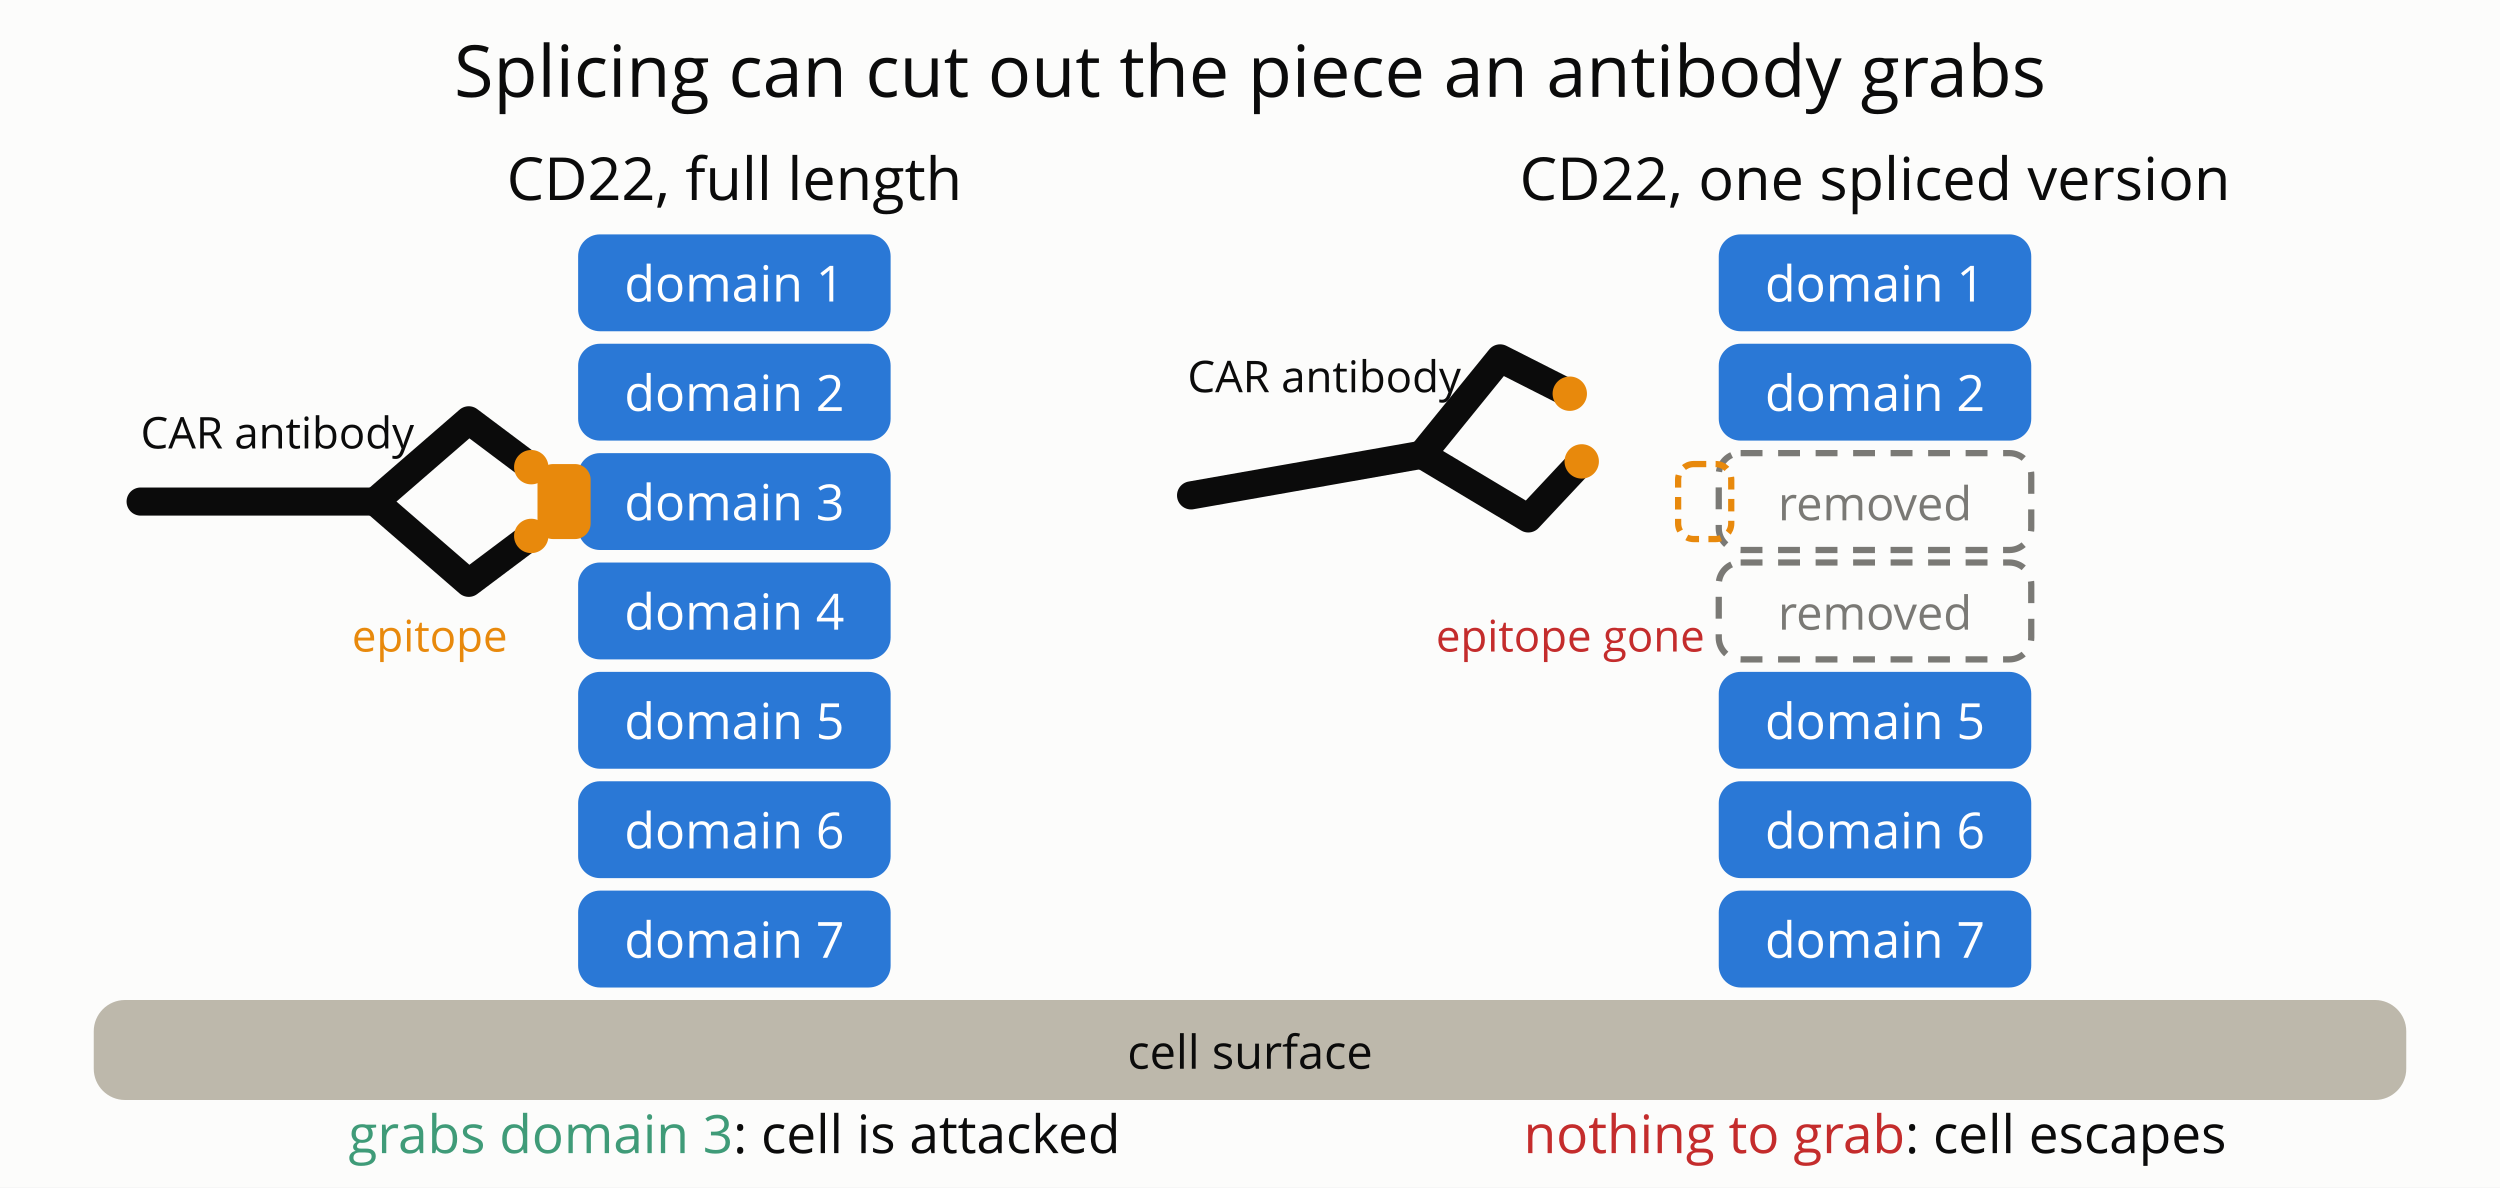
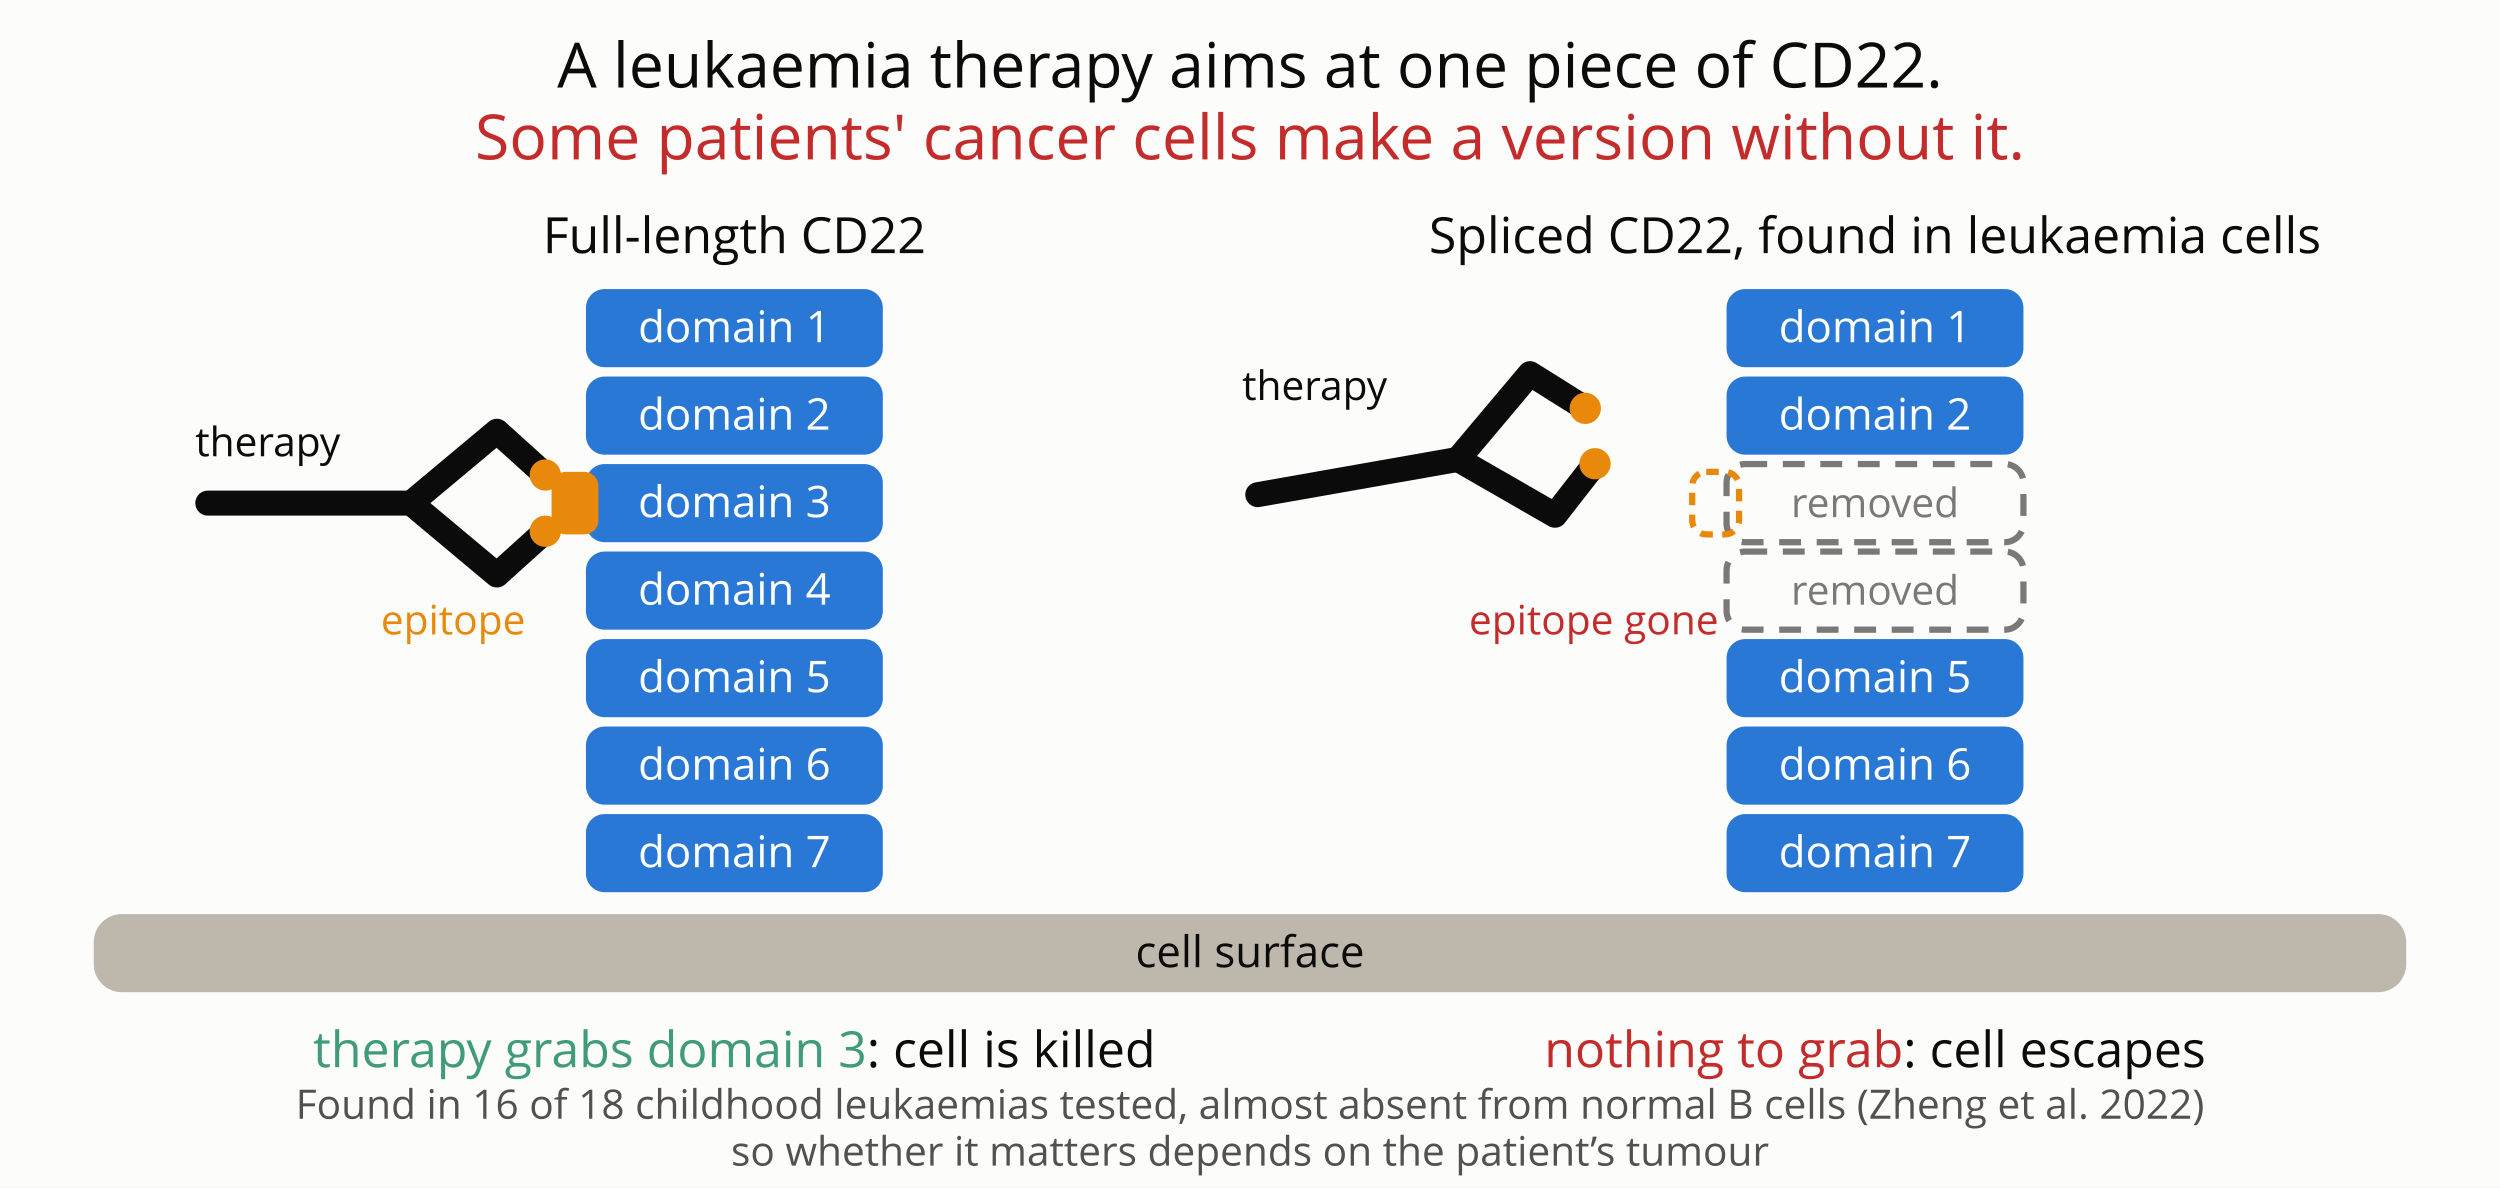
<svg xmlns="http://www.w3.org/2000/svg" viewBox="0 0 1600 760" font-family="Open Sans, Helvetica, Arial, sans-serif">
  <rect width="1600" height="760" fill="#fcfcfb" />
-   <text x="800" y="62" font-size="46" text-anchor="middle" fill="#0b0b0b">Splicing can cut out the piece an antibody grabs</text>
-   <rect x="60" y="640" width="1480" height="64" rx="20" fill="#bdb8ab" />
-   <text x="800" y="684" font-size="30" text-anchor="middle" fill="#0b0b0b">cell surface</text>
-   <text x="470" y="128" font-size="38" text-anchor="middle" fill="#0b0b0b">CD22, full length</text>
-   <rect x="370" y="150" width="200" height="62" rx="14" fill="#2a78d6" />
-   <text x="470" y="193" font-size="32" text-anchor="middle" fill="#fff">domain 1</text>
-   <rect x="370" y="220" width="200" height="62" rx="14" fill="#2a78d6" />
-   <text x="470" y="263" font-size="32" text-anchor="middle" fill="#fff">domain 2</text>
-   <rect x="370" y="290" width="200" height="62" rx="14" fill="#2a78d6" />
-   <text x="470" y="333" font-size="32" text-anchor="middle" fill="#fff">domain 3</text>
-   <rect x="370" y="360" width="200" height="62" rx="14" fill="#2a78d6" />
-   <text x="470" y="403" font-size="32" text-anchor="middle" fill="#fff">domain 4</text>
-   <rect x="370" y="430" width="200" height="62" rx="14" fill="#2a78d6" />
-   <text x="470" y="473" font-size="32" text-anchor="middle" fill="#fff">domain 5</text>
-   <rect x="370" y="500" width="200" height="62" rx="14" fill="#2a78d6" />
-   <text x="470" y="543" font-size="32" text-anchor="middle" fill="#fff">domain 6</text>
-   <rect x="370" y="570" width="200" height="62" rx="14" fill="#2a78d6" />
-   <text x="470" y="613" font-size="32" text-anchor="middle" fill="#fff">domain 7</text>
-   <rect x="344" y="297" width="34" height="48" rx="10" fill="#e8890c" />
+   <text x="800" y="56" font-size="40" text-anchor="middle" fill="#0b0b0b">A leukaemia therapy aims at one piece of CD22.</text>
+   <text x="800" y="102" font-size="40" text-anchor="middle" fill="#c42c2c">Some patients' cancer cells make a version without it.</text>
+   <rect x="60" y="585" width="1480" height="50" rx="18" fill="#bdb8ab" />
+   <text x="800" y="619" font-size="28" text-anchor="middle" fill="#0b0b0b">cell surface</text>
+   <text x="470" y="162" font-size="32" text-anchor="middle" fill="#0b0b0b">Full-length CD22</text>
+   <rect x="375.0" y="185" width="190" height="50" rx="12" fill="#2a78d6" />
+   <text x="470" y="219" font-size="28" text-anchor="middle" fill="#fff">domain 1</text>
+   <rect x="375.0" y="241" width="190" height="50" rx="12" fill="#2a78d6" />
+   <text x="470" y="275" font-size="28" text-anchor="middle" fill="#fff">domain 2</text>
+   <rect x="375.0" y="297" width="190" height="50" rx="12" fill="#2a78d6" />
+   <text x="470" y="331" font-size="28" text-anchor="middle" fill="#fff">domain 3</text>
+   <rect x="375.0" y="353" width="190" height="50" rx="12" fill="#2a78d6" />
+   <text x="470" y="387" font-size="28" text-anchor="middle" fill="#fff">domain 4</text>
+   <rect x="375.0" y="409" width="190" height="50" rx="12" fill="#2a78d6" />
+   <text x="470" y="443" font-size="28" text-anchor="middle" fill="#fff">domain 5</text>
+   <rect x="375.0" y="465" width="190" height="50" rx="12" fill="#2a78d6" />
+   <text x="470" y="499" font-size="28" text-anchor="middle" fill="#fff">domain 6</text>
+   <rect x="375.0" y="521" width="190" height="50" rx="12" fill="#2a78d6" />
+   <text x="470" y="555" font-size="28" text-anchor="middle" fill="#fff">domain 7</text>
+   <rect x="353.0" y="302.0" width="30" height="40" rx="9" fill="#e8890c" />
  <g transform="">
-     <path d="M90 321 L240 321" stroke="#0b0b0b" stroke-width="18" stroke-linecap="round" />
-     <path d="M340 299 L300 269 L240 321 L300 373 L340 343" stroke="#0b0b0b" stroke-width="18" fill="none" stroke-linecap="round" stroke-linejoin="round" />
-     <circle cx="340" cy="299" r="11" fill="#e8890c" />
-     <circle cx="340" cy="343" r="11" fill="#e8890c" />
+     <path d="M133.0 322.0 L263.0 322.0" stroke="#0b0b0b" stroke-width="16" stroke-linecap="round" />
+     <path d="M349.0 304.0 L318.0 276.0 L263.0 322.0 L318.0 368.0 L349.0 340.0" stroke="#0b0b0b" stroke-width="16" fill="none" stroke-linecap="round" stroke-linejoin="round" />
+     <circle cx="349.0" cy="304.0" r="10" fill="#e8890c" />
+     <circle cx="349.0" cy="340.0" r="10" fill="#e8890c" />
  </g>
-   <text x="90" y="287" font-size="28" fill="#0b0b0b">CAR antibody</text>
-   <text x="275" y="417" font-size="28" text-anchor="middle" fill="#e8890c">epitope</text>
-   <text x="470" y="738" font-size="34" text-anchor="middle" fill="#3f9b78">grabs domain 3<tspan fill="#0b0b0b">: cell is attacked</tspan>
+   <text x="125.0" y="292.0" font-size="26" fill="#0b0b0b">therapy</text>
+   <text x="290.0" y="406.0" font-size="26" text-anchor="middle" fill="#e8890c">epitope</text>
+   <text x="470" y="683" font-size="32" text-anchor="middle" fill="#3f9b78">therapy grabs domain 3<tspan fill="#0b0b0b">: cell is killed</tspan>
  </text>
-   <text x="1200" y="128" font-size="38" text-anchor="middle" fill="#0b0b0b">CD22, one spliced version</text>
-   <rect x="1100" y="150" width="200" height="62" rx="14" fill="#2a78d6" />
-   <text x="1200" y="193" font-size="32" text-anchor="middle" fill="#fff">domain 1</text>
-   <rect x="1100" y="220" width="200" height="62" rx="14" fill="#2a78d6" />
-   <text x="1200" y="263" font-size="32" text-anchor="middle" fill="#fff">domain 2</text>
-   <rect x="1100" y="290" width="200" height="62" rx="14" fill="#fcfcfb" stroke="#7a7975" stroke-width="4" stroke-dasharray="14 10" />
-   <text x="1200" y="333" font-size="30" text-anchor="middle" fill="#7a7975">removed</text>
-   <rect x="1100" y="360" width="200" height="62" rx="14" fill="#fcfcfb" stroke="#7a7975" stroke-width="4" stroke-dasharray="14 10" />
-   <text x="1200" y="403" font-size="30" text-anchor="middle" fill="#7a7975">removed</text>
-   <rect x="1100" y="430" width="200" height="62" rx="14" fill="#2a78d6" />
-   <text x="1200" y="473" font-size="32" text-anchor="middle" fill="#fff">domain 5</text>
-   <rect x="1100" y="500" width="200" height="62" rx="14" fill="#2a78d6" />
-   <text x="1200" y="543" font-size="32" text-anchor="middle" fill="#fff">domain 6</text>
-   <rect x="1100" y="570" width="200" height="62" rx="14" fill="#2a78d6" />
-   <text x="1200" y="613" font-size="32" text-anchor="middle" fill="#fff">domain 7</text>
-   <rect x="1074" y="297" width="34" height="48" rx="10" fill="none" stroke="#e8890c" stroke-width="4" stroke-dasharray="8 6" />
-   <g transform="translate(-60 -30) rotate(-10 970 321)">
-     <path d="M820 321 L970 321" stroke="#0b0b0b" stroke-width="18" stroke-linecap="round" />
-     <path d="M1070 299 L1030 269 L970 321 L1030 373 L1070 343" stroke="#0b0b0b" stroke-width="18" fill="none" stroke-linecap="round" stroke-linejoin="round" />
-     <circle cx="1070" cy="299" r="11" fill="#e8890c" />
-     <circle cx="1070" cy="343" r="11" fill="#e8890c" />
+   <text x="1200" y="162" font-size="32" text-anchor="middle" fill="#0b0b0b">Spliced CD22, found in leukaemia cells</text>
+   <rect x="1105.0" y="185" width="190" height="50" rx="12" fill="#2a78d6" />
+   <text x="1200" y="219" font-size="28" text-anchor="middle" fill="#fff">domain 1</text>
+   <rect x="1105.0" y="241" width="190" height="50" rx="12" fill="#2a78d6" />
+   <text x="1200" y="275" font-size="28" text-anchor="middle" fill="#fff">domain 2</text>
+   <rect x="1105.0" y="297" width="190" height="50" rx="12" fill="#fcfcfb" stroke="#7a7975" stroke-width="4" stroke-dasharray="14 10" />
+   <text x="1200" y="331" font-size="26" text-anchor="middle" fill="#7a7975">removed</text>
+   <rect x="1105.0" y="353" width="190" height="50" rx="12" fill="#fcfcfb" stroke="#7a7975" stroke-width="4" stroke-dasharray="14 10" />
+   <text x="1200" y="387" font-size="26" text-anchor="middle" fill="#7a7975">removed</text>
+   <rect x="1105.0" y="409" width="190" height="50" rx="12" fill="#2a78d6" />
+   <text x="1200" y="443" font-size="28" text-anchor="middle" fill="#fff">domain 5</text>
+   <rect x="1105.0" y="465" width="190" height="50" rx="12" fill="#2a78d6" />
+   <text x="1200" y="499" font-size="28" text-anchor="middle" fill="#fff">domain 6</text>
+   <rect x="1105.0" y="521" width="190" height="50" rx="12" fill="#2a78d6" />
+   <text x="1200" y="555" font-size="28" text-anchor="middle" fill="#fff">domain 7</text>
+   <rect x="1083.0" y="302.0" width="30" height="40" rx="9" fill="none" stroke="#e8890c" stroke-width="4" stroke-dasharray="8 6" />
+   <g transform="translate(-60 -28) rotate(-10 993.0 322.0)">
+     <path d="M863.0 322.0 L993.0 322.0" stroke="#0b0b0b" stroke-width="16" stroke-linecap="round" />
+     <path d="M1079.0 304.0 L1048.0 276.0 L993.0 322.0 L1048.0 368.0 L1079.0 340.0" stroke="#0b0b0b" stroke-width="16" fill="none" stroke-linecap="round" stroke-linejoin="round" />
+     <circle cx="1079.0" cy="304.0" r="10" fill="#e8890c" />
+     <circle cx="1079.0" cy="340.0" r="10" fill="#e8890c" />
  </g>
-   <text x="760" y="251" font-size="28" fill="#0b0b0b">CAR antibody</text>
-   <text x="1005" y="417" font-size="28" text-anchor="middle" fill="#c42c2c">epitope gone</text>
-   <text x="1200" y="738" font-size="34" text-anchor="middle" fill="#c42c2c">nothing to grab<tspan fill="#0b0b0b">: cell escapes</tspan>
+   <text x="795.0" y="256.0" font-size="26" fill="#0b0b0b">therapy</text>
+   <text x="1020.0" y="406.0" font-size="26" text-anchor="middle" fill="#c42c2c">epitope gone</text>
+   <text x="1200" y="683" font-size="32" text-anchor="middle" fill="#c42c2c">nothing to grab<tspan fill="#0b0b0b">: cell escapes</tspan>
  </text>
+   <text x="800" y="716" font-size="26" text-anchor="middle" fill="#52514e">Found in 16 of 18 childhood leukaemias tested, almost absent from normal B cells (Zheng et al. 2022)</text>
+   <text x="800" y="746" font-size="26" text-anchor="middle" fill="#52514e">so whether it matters depends on the patient’s tumour</text>
</svg>
